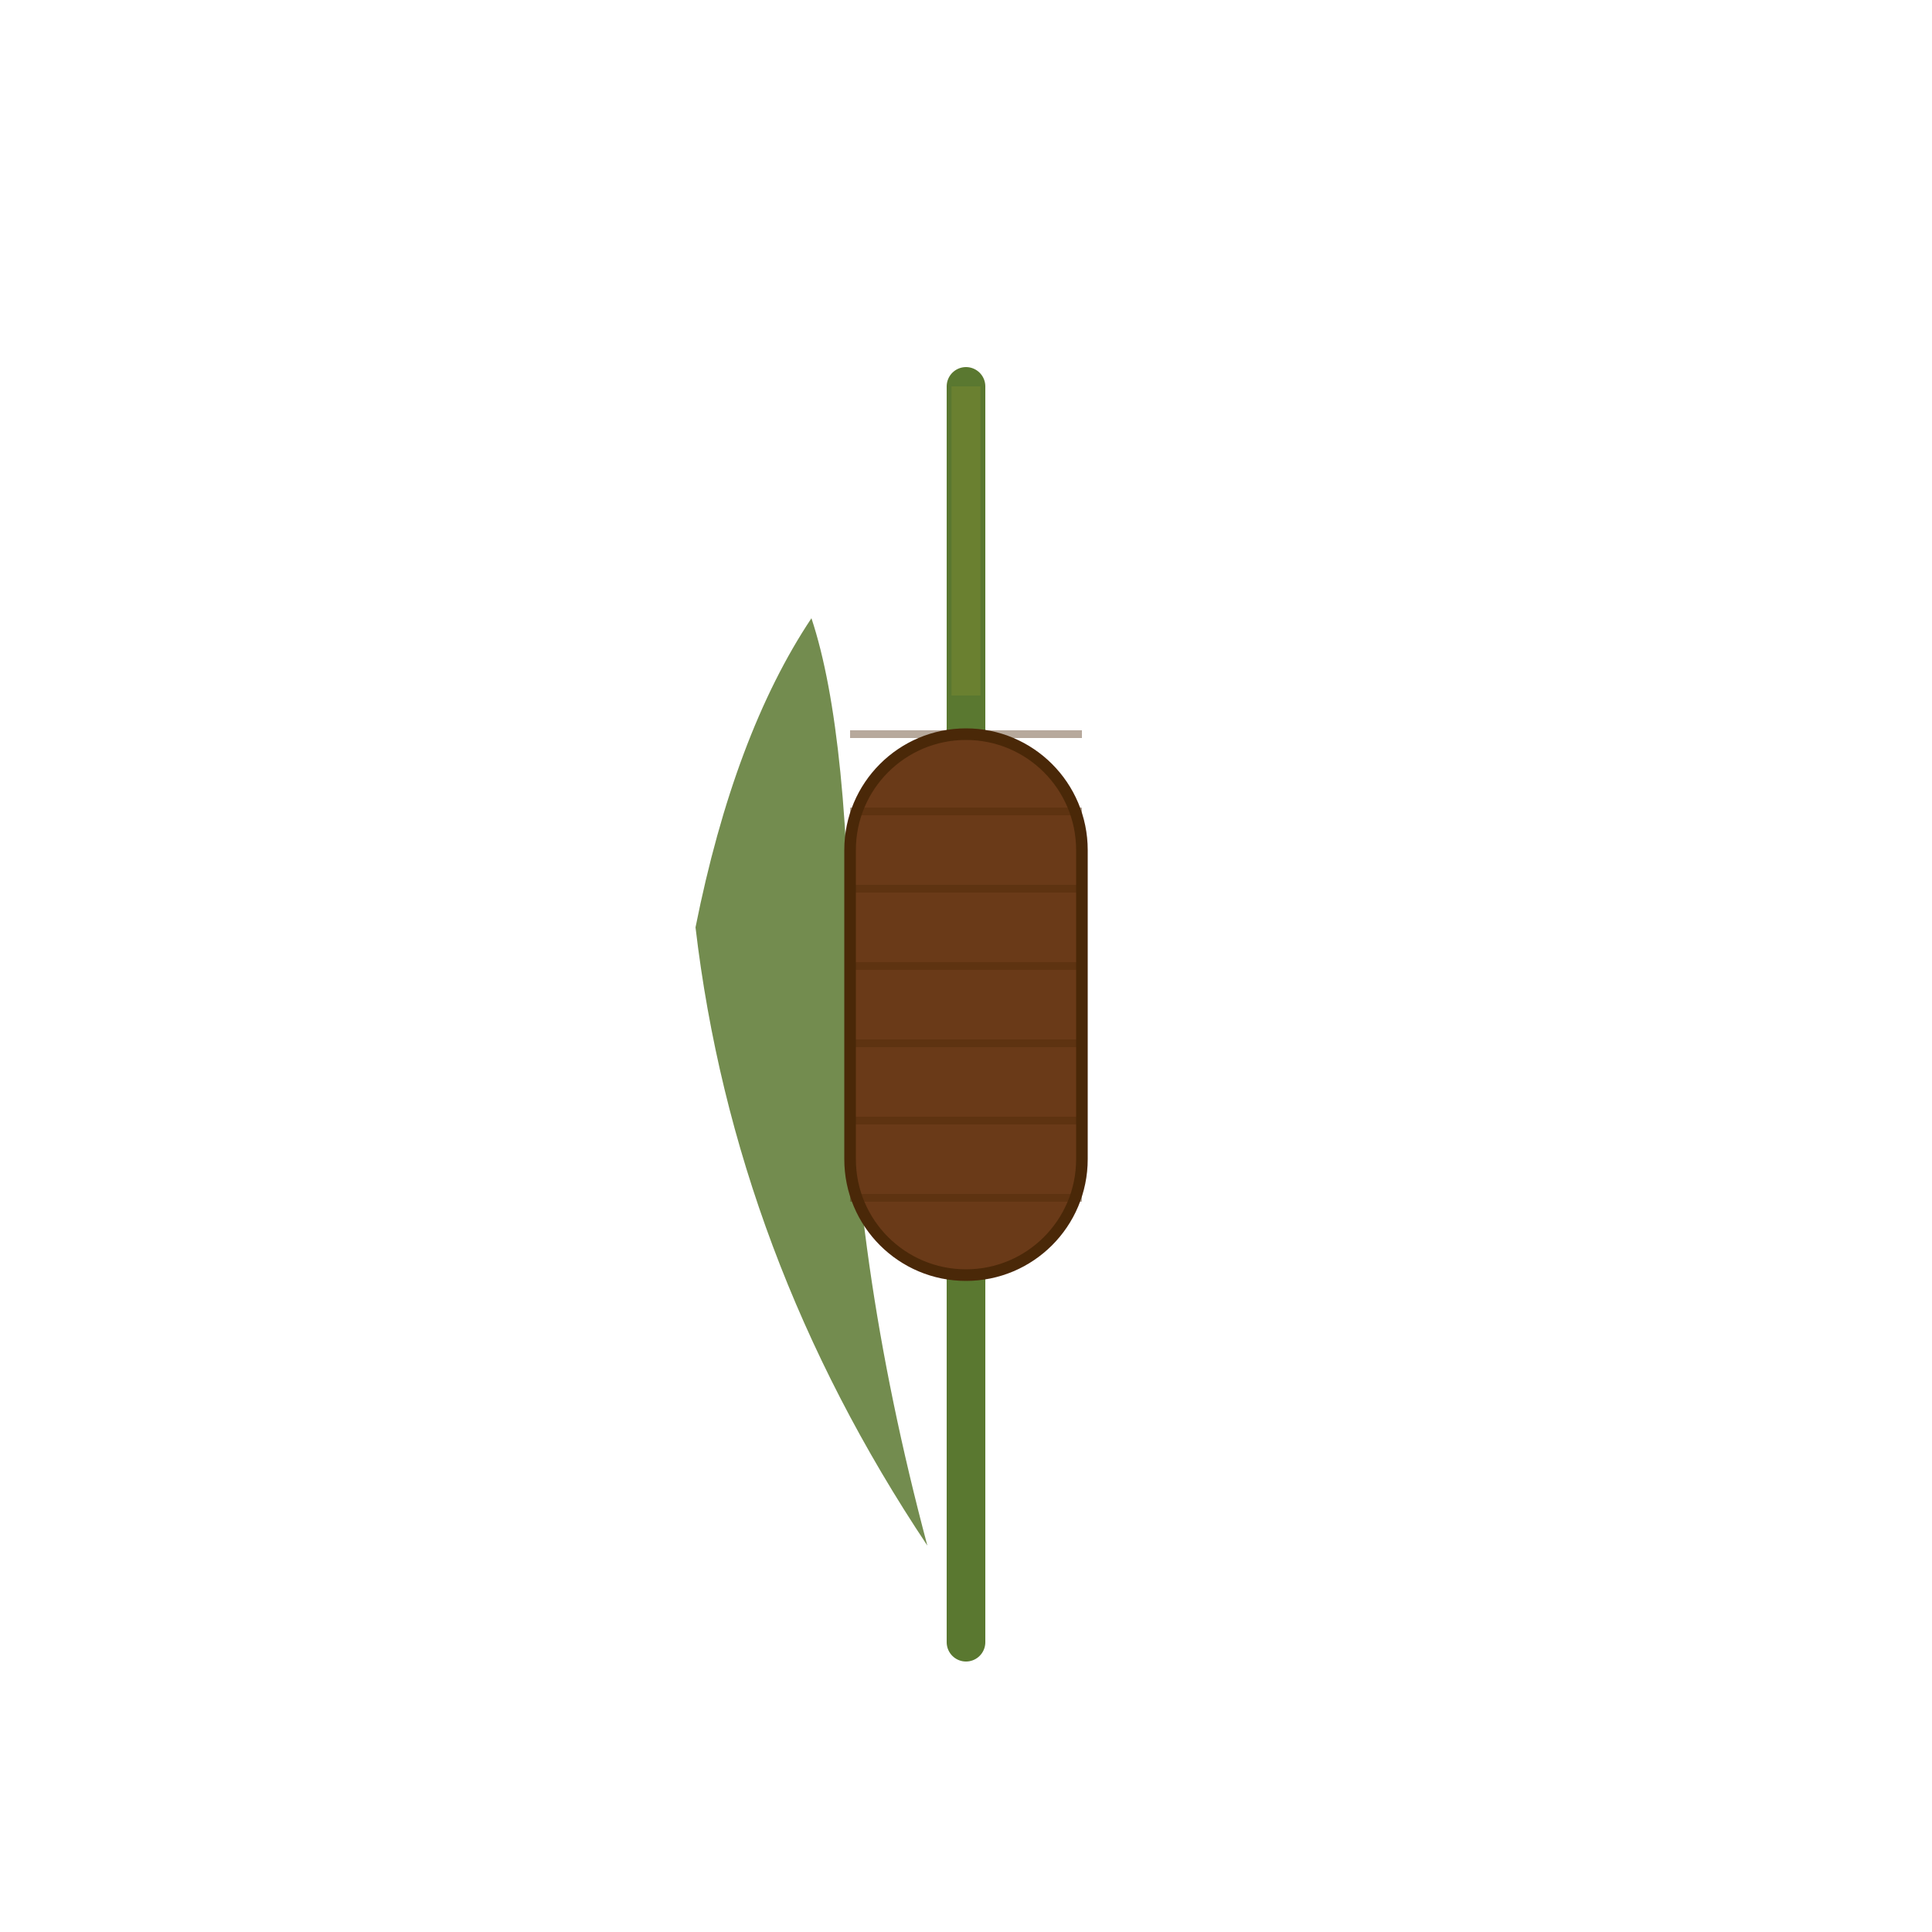
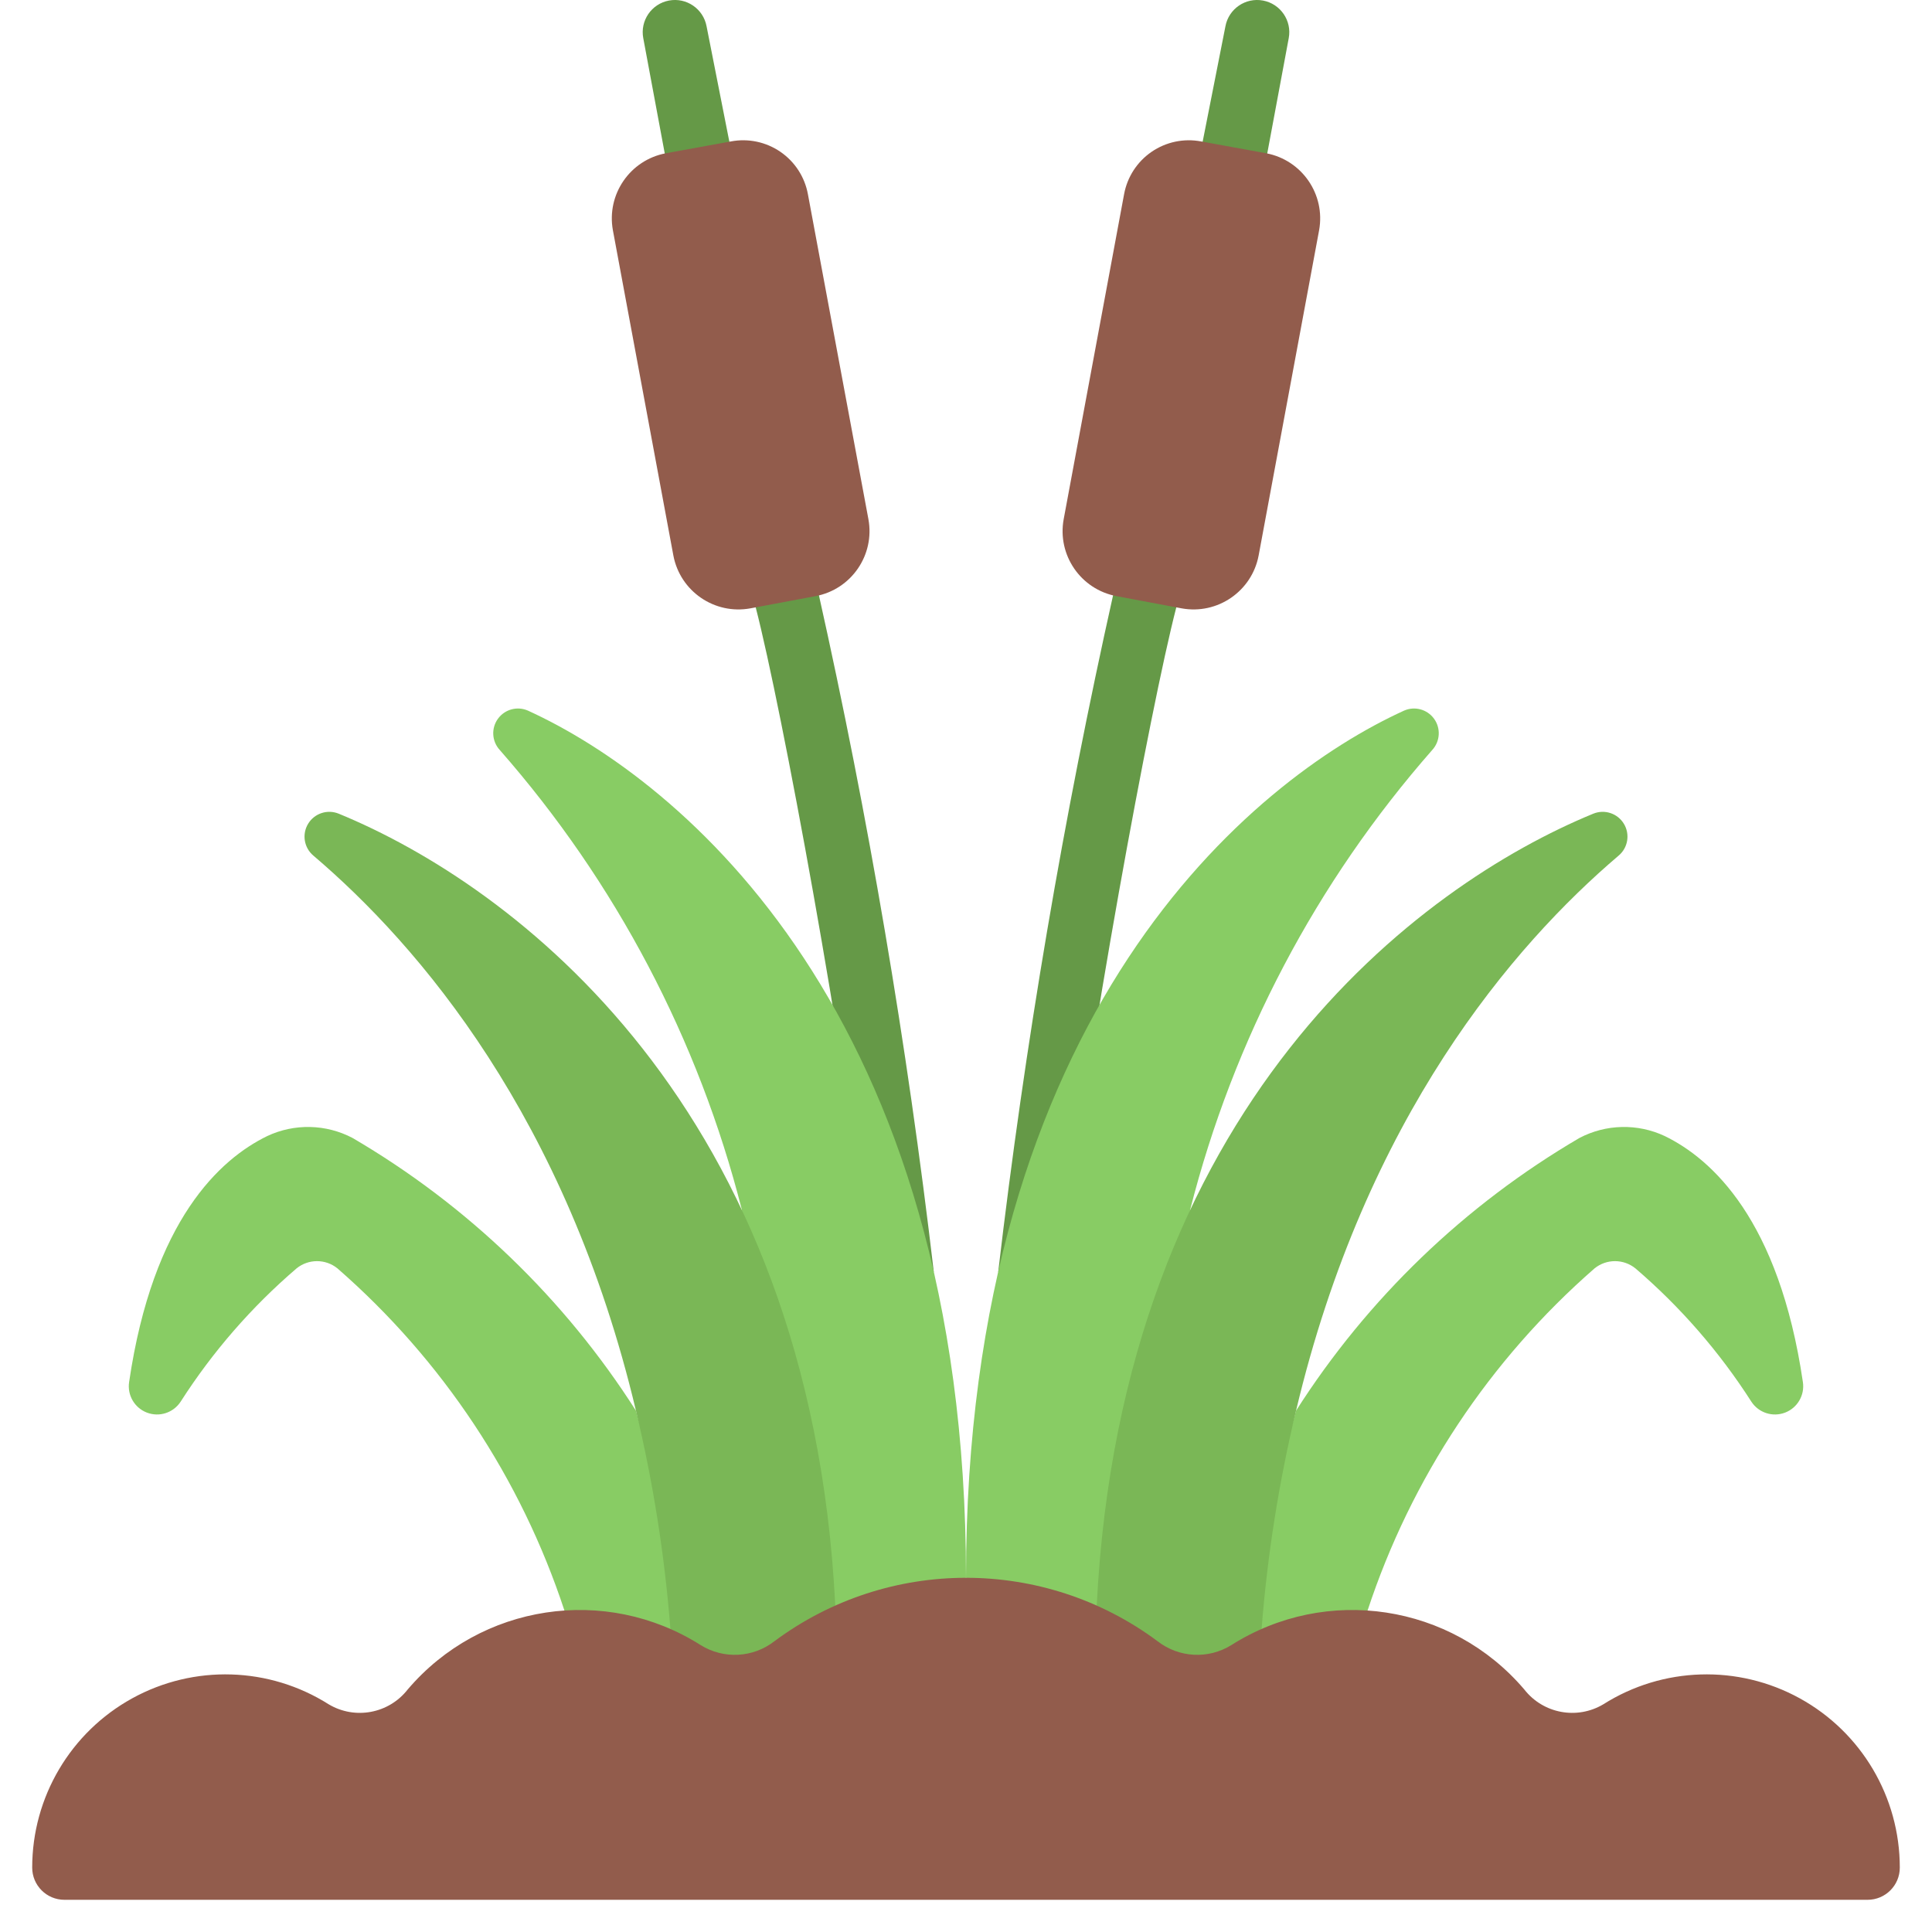
- <svg xmlns="http://www.w3.org/2000/svg" viewBox="0 0 100 100" width="100" height="100">
-   <line x1="50" y1="85" x2="50" y2="20" stroke="#5a7830" stroke-width="2" stroke-linecap="round" />
-   <path d="M48,80 Q38,65 36,48 Q38,38 42,32 Q44,38 44,52 Q44,65 48,80 Z" fill="#5a7830" opacity="0.85" />
-   <rect x="44" y="38" width="12" height="28" rx="6" fill="#6a3a18" stroke="#4a2808" stroke-width="0.6" />
-   <line x1="44" y1="38" x2="56" y2="38" stroke="#4a2808" stroke-width="0.4" opacity="0.4" />
-   <line x1="44" y1="42" x2="56" y2="42" stroke="#4a2808" stroke-width="0.4" opacity="0.4" />
-   <line x1="44" y1="46" x2="56" y2="46" stroke="#4a2808" stroke-width="0.4" opacity="0.4" />
-   <line x1="44" y1="50" x2="56" y2="50" stroke="#4a2808" stroke-width="0.4" opacity="0.4" />
-   <line x1="44" y1="54" x2="56" y2="54" stroke="#4a2808" stroke-width="0.4" opacity="0.4" />
-   <line x1="44" y1="58" x2="56" y2="58" stroke="#4a2808" stroke-width="0.4" opacity="0.4" />
-   <line x1="44" y1="62" x2="56" y2="62" stroke="#4a2808" stroke-width="0.4" opacity="0.4" />
-   <line x1="50" y1="20" x2="50" y2="36" stroke="#6a8030" stroke-width="1.5" />
+ <svg xmlns="http://www.w3.org/2000/svg" id="icons" height="512" viewBox="0 0 60 60" width="512">
+   <path d="m31 39.5a207.138 207.138 0 0 1 3.582-21.078l3.475-17.606a1 1 0 0 1 1.966.368l-.669 3.59-2.824 14.092c-.806 3.112-2.783 13.815-3.537 20.25z" fill="#659947" />
+   <path d="m29 39.5a207.138 207.138 0 0 0 -3.582-21.078l-3.475-17.606a1 1 0 1 0 -1.966.368l.669 3.59 2.824 14.092c.806 3.112 2.783 13.815 3.537 20.25z" fill="#659947" />
+   <path d="m40.25 43.81a26.033 26.033 0 0 1 8.8-8.469 2.977 2.977 0 0 1 2.65-.06c1.46.71 3.55 2.6 4.29 7.639a.876.876 0 0 1 -1.6.61 18.79 18.79 0 0 0 -3.6-4.139 1.009 1.009 0 0 0 -1.27 0 24.106 24.106 0 0 0 -7.05 10.629l-4.47 1.98z" fill="#88cc64" />
+   <path d="m30 49c0-17.579 8.91-24.789 13.6-26.929a.768.768 0 0 1 .88 1.22 34.537 34.537 0 0 0 -7.519 14.28l-.961 14.429z" fill="#88cc64" />
+   <path d="m50.27 26.57c-3.28 2.79-7.86 8.13-10.02 17.24a43.6 43.6 0 0 0 -1.07 6.78l-.52.62a2.239 2.239 0 0 1 -3.31.07c-.01 0-1.29-1.42-1.29-1.42.78-15.55 10.04-22.38 15.42-24.59a.77.77 0 0 1 .79 1.3z" fill="#7ab756" />
+   <path d="m34.676 18.514 2.021.379a2.057 2.057 0 0 0 2.391-1.642l1.878-10.1a2.059 2.059 0 0 0 -1.642-2.391l-2.024-.368a2.044 2.044 0 0 0 -2.391 1.642l-1.875 10.088a2.054 2.054 0 0 0 1.642 2.392z" fill="#925c4c" />
+   <path d="m19.75 43.81a26.033 26.033 0 0 0 -8.8-8.469 2.977 2.977 0 0 0 -2.65-.06c-1.46.71-3.55 2.6-4.29 7.639a.876.876 0 0 0 1.6.61 18.79 18.79 0 0 1 3.6-4.139 1.009 1.009 0 0 1 1.27 0 24.106 24.106 0 0 1 7.05 10.629l4.47 1.98z" fill="#88cc64" />
+   <path d="m30 49c0-17.579-8.91-24.789-13.6-26.929a.768.768 0 0 0 -.88 1.22 34.537 34.537 0 0 1 7.519 14.28l.961 14.429z" fill="#88cc64" />
+   <path d="m9.73 26.57c3.28 2.79 7.86 8.13 10.02 17.24a43.6 43.6 0 0 1 1.07 6.78l.52.62a2.239 2.239 0 0 0 3.31.07c.01 0 1.29-1.42 1.29-1.42-.78-15.55-10.04-22.38-15.42-24.59a.77.77 0 0 0 -.79 1.3z" fill="#7ab756" />
+   <g fill="#925c4c">
+     <path d="m25.324 18.514-2.021.379a2.057 2.057 0 0 1 -2.391-1.642l-1.878-10.1a2.059 2.059 0 0 1 1.642-2.391l2.024-.368a2.044 2.044 0 0 1 2.391 1.642l1.878 10.088a2.054 2.054 0 0 1 -1.645 2.392z" />
+     <path d="m59 58a1 1 0 0 1 -1 1h-56a1 1 0 0 1 -1-1 6 6 0 0 1 9.21-5.07 1.887 1.887 0 0 0 2.45-.46 7.016 7.016 0 0 1 9.1-1.38 2.005 2.005 0 0 0 2.29-.12 9.97 9.97 0 0 1 11.9 0 2.005 2.005 0 0 0 2.29.12 7.016 7.016 0 0 1 9.1 1.38 1.887 1.887 0 0 0 2.45.46 6 6 0 0 1 9.21 5.07z" />
+   </g>
</svg>
